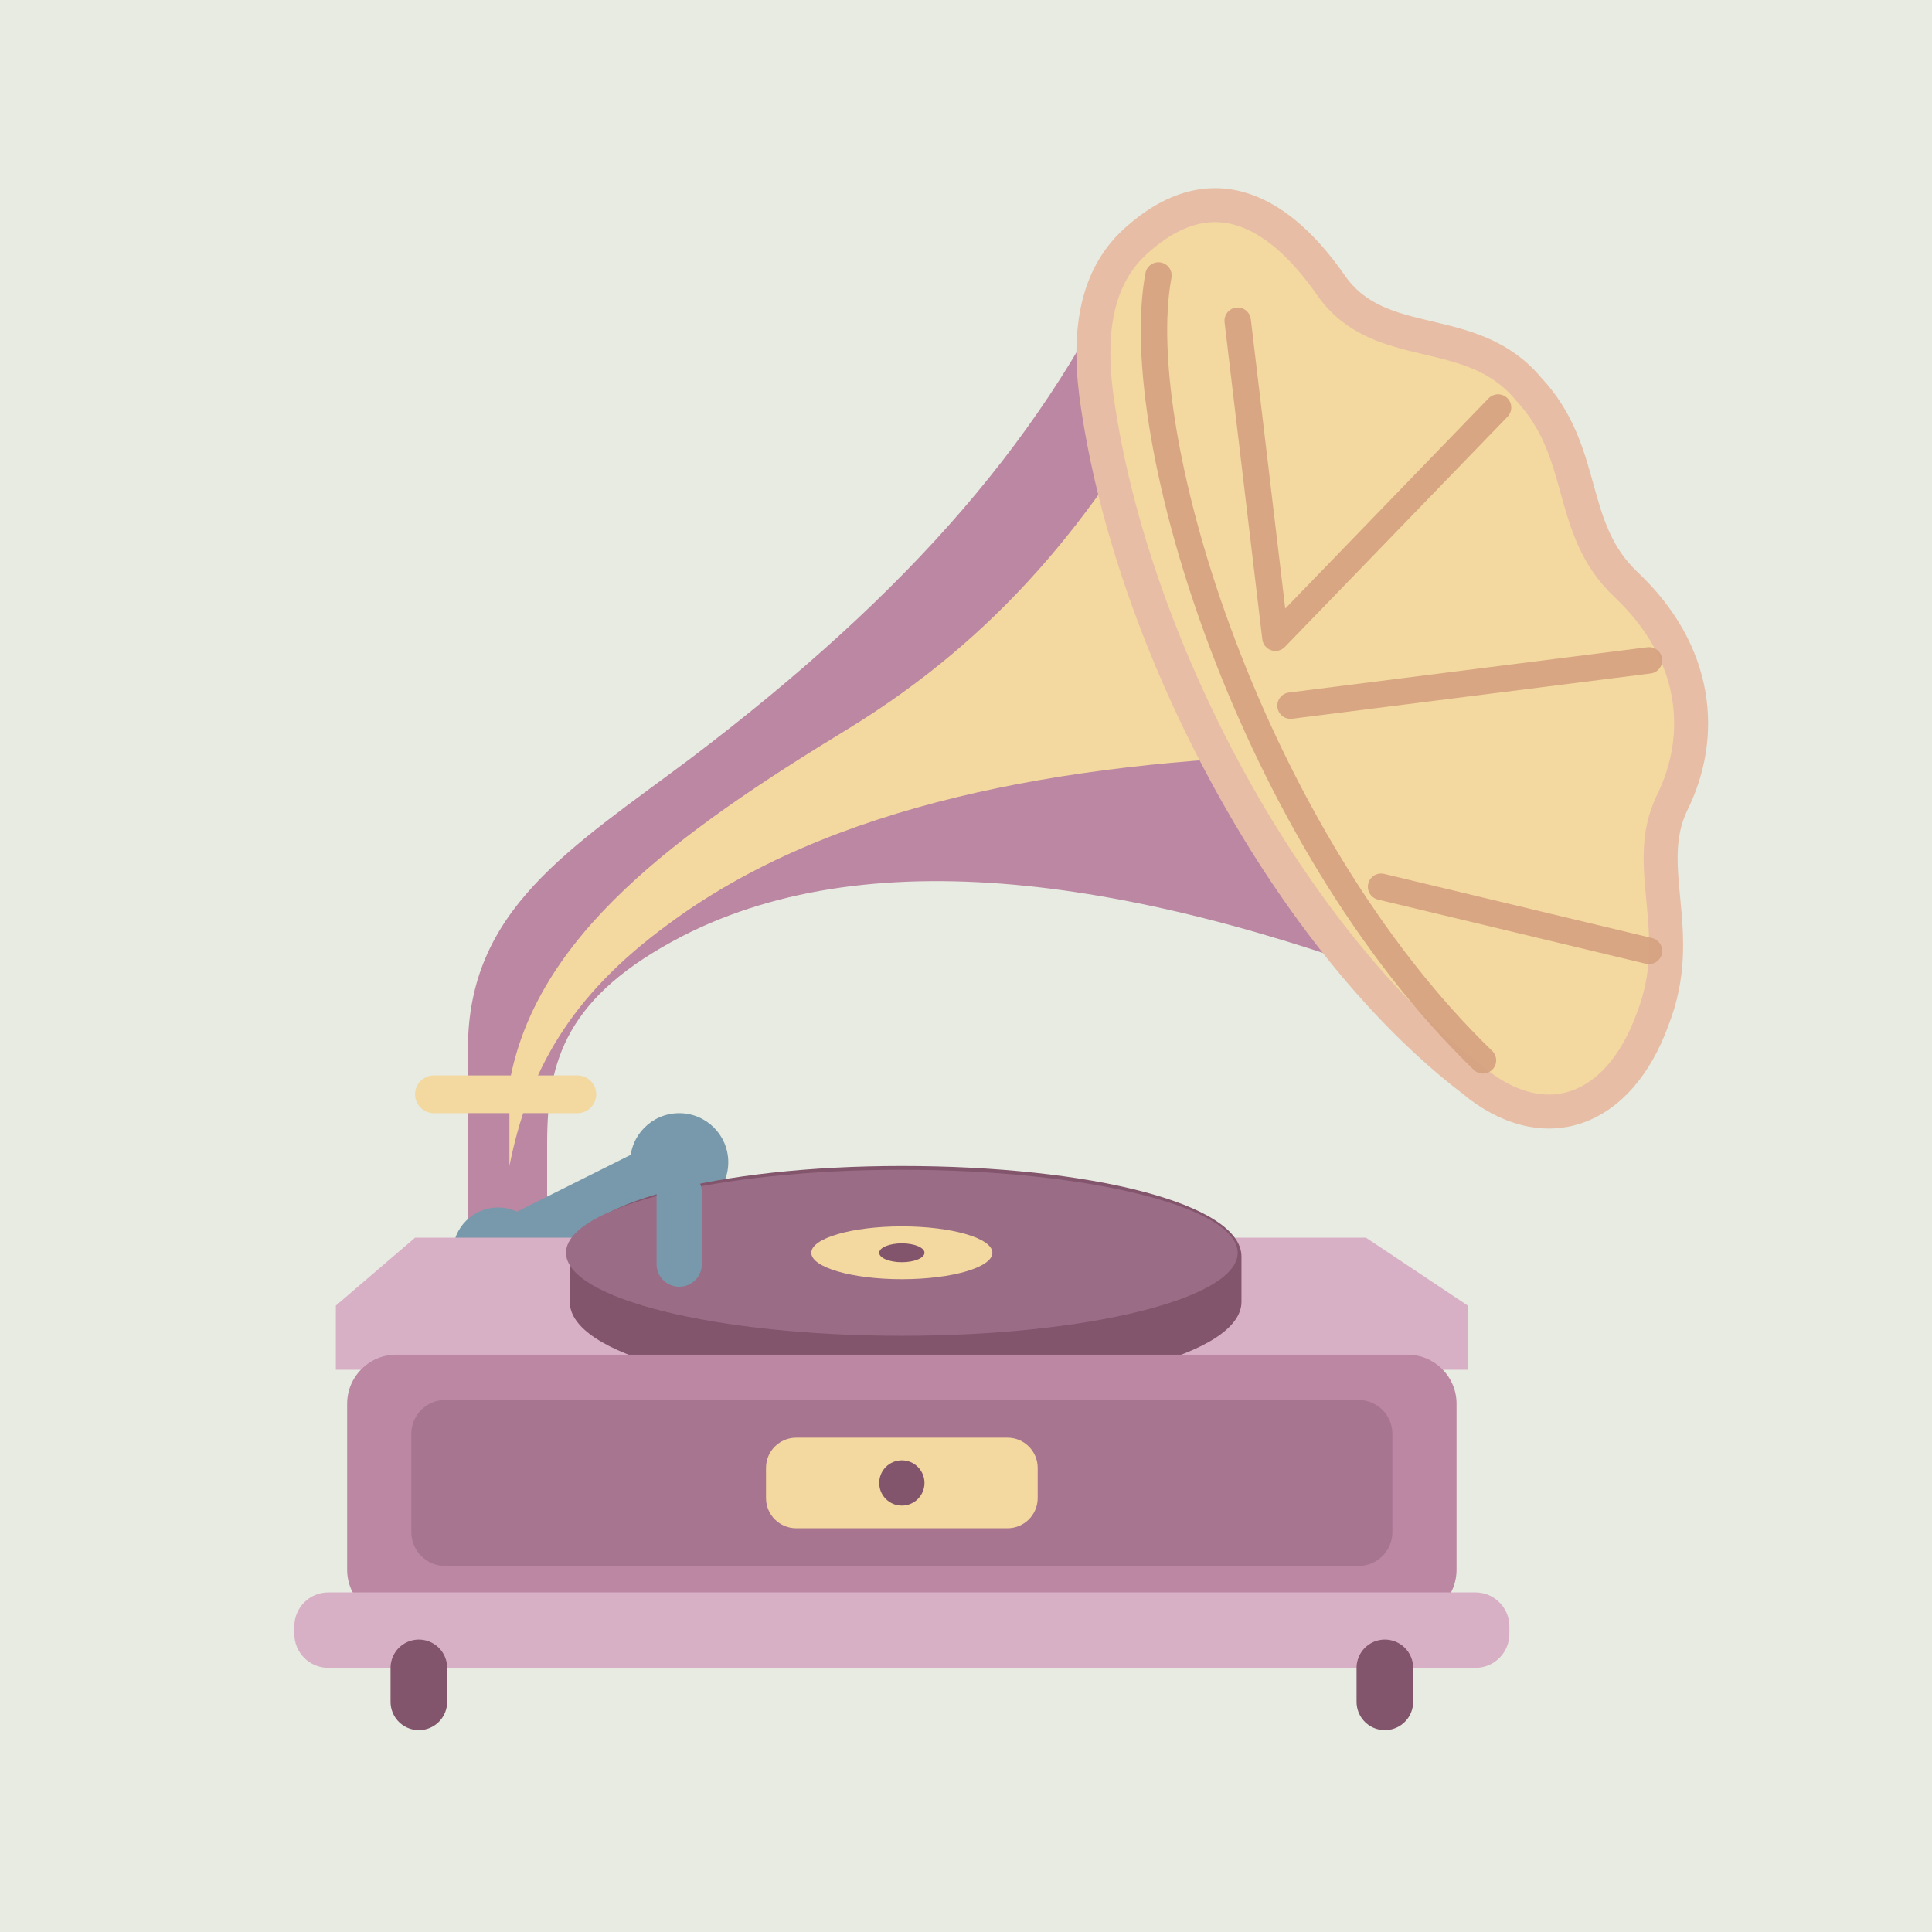
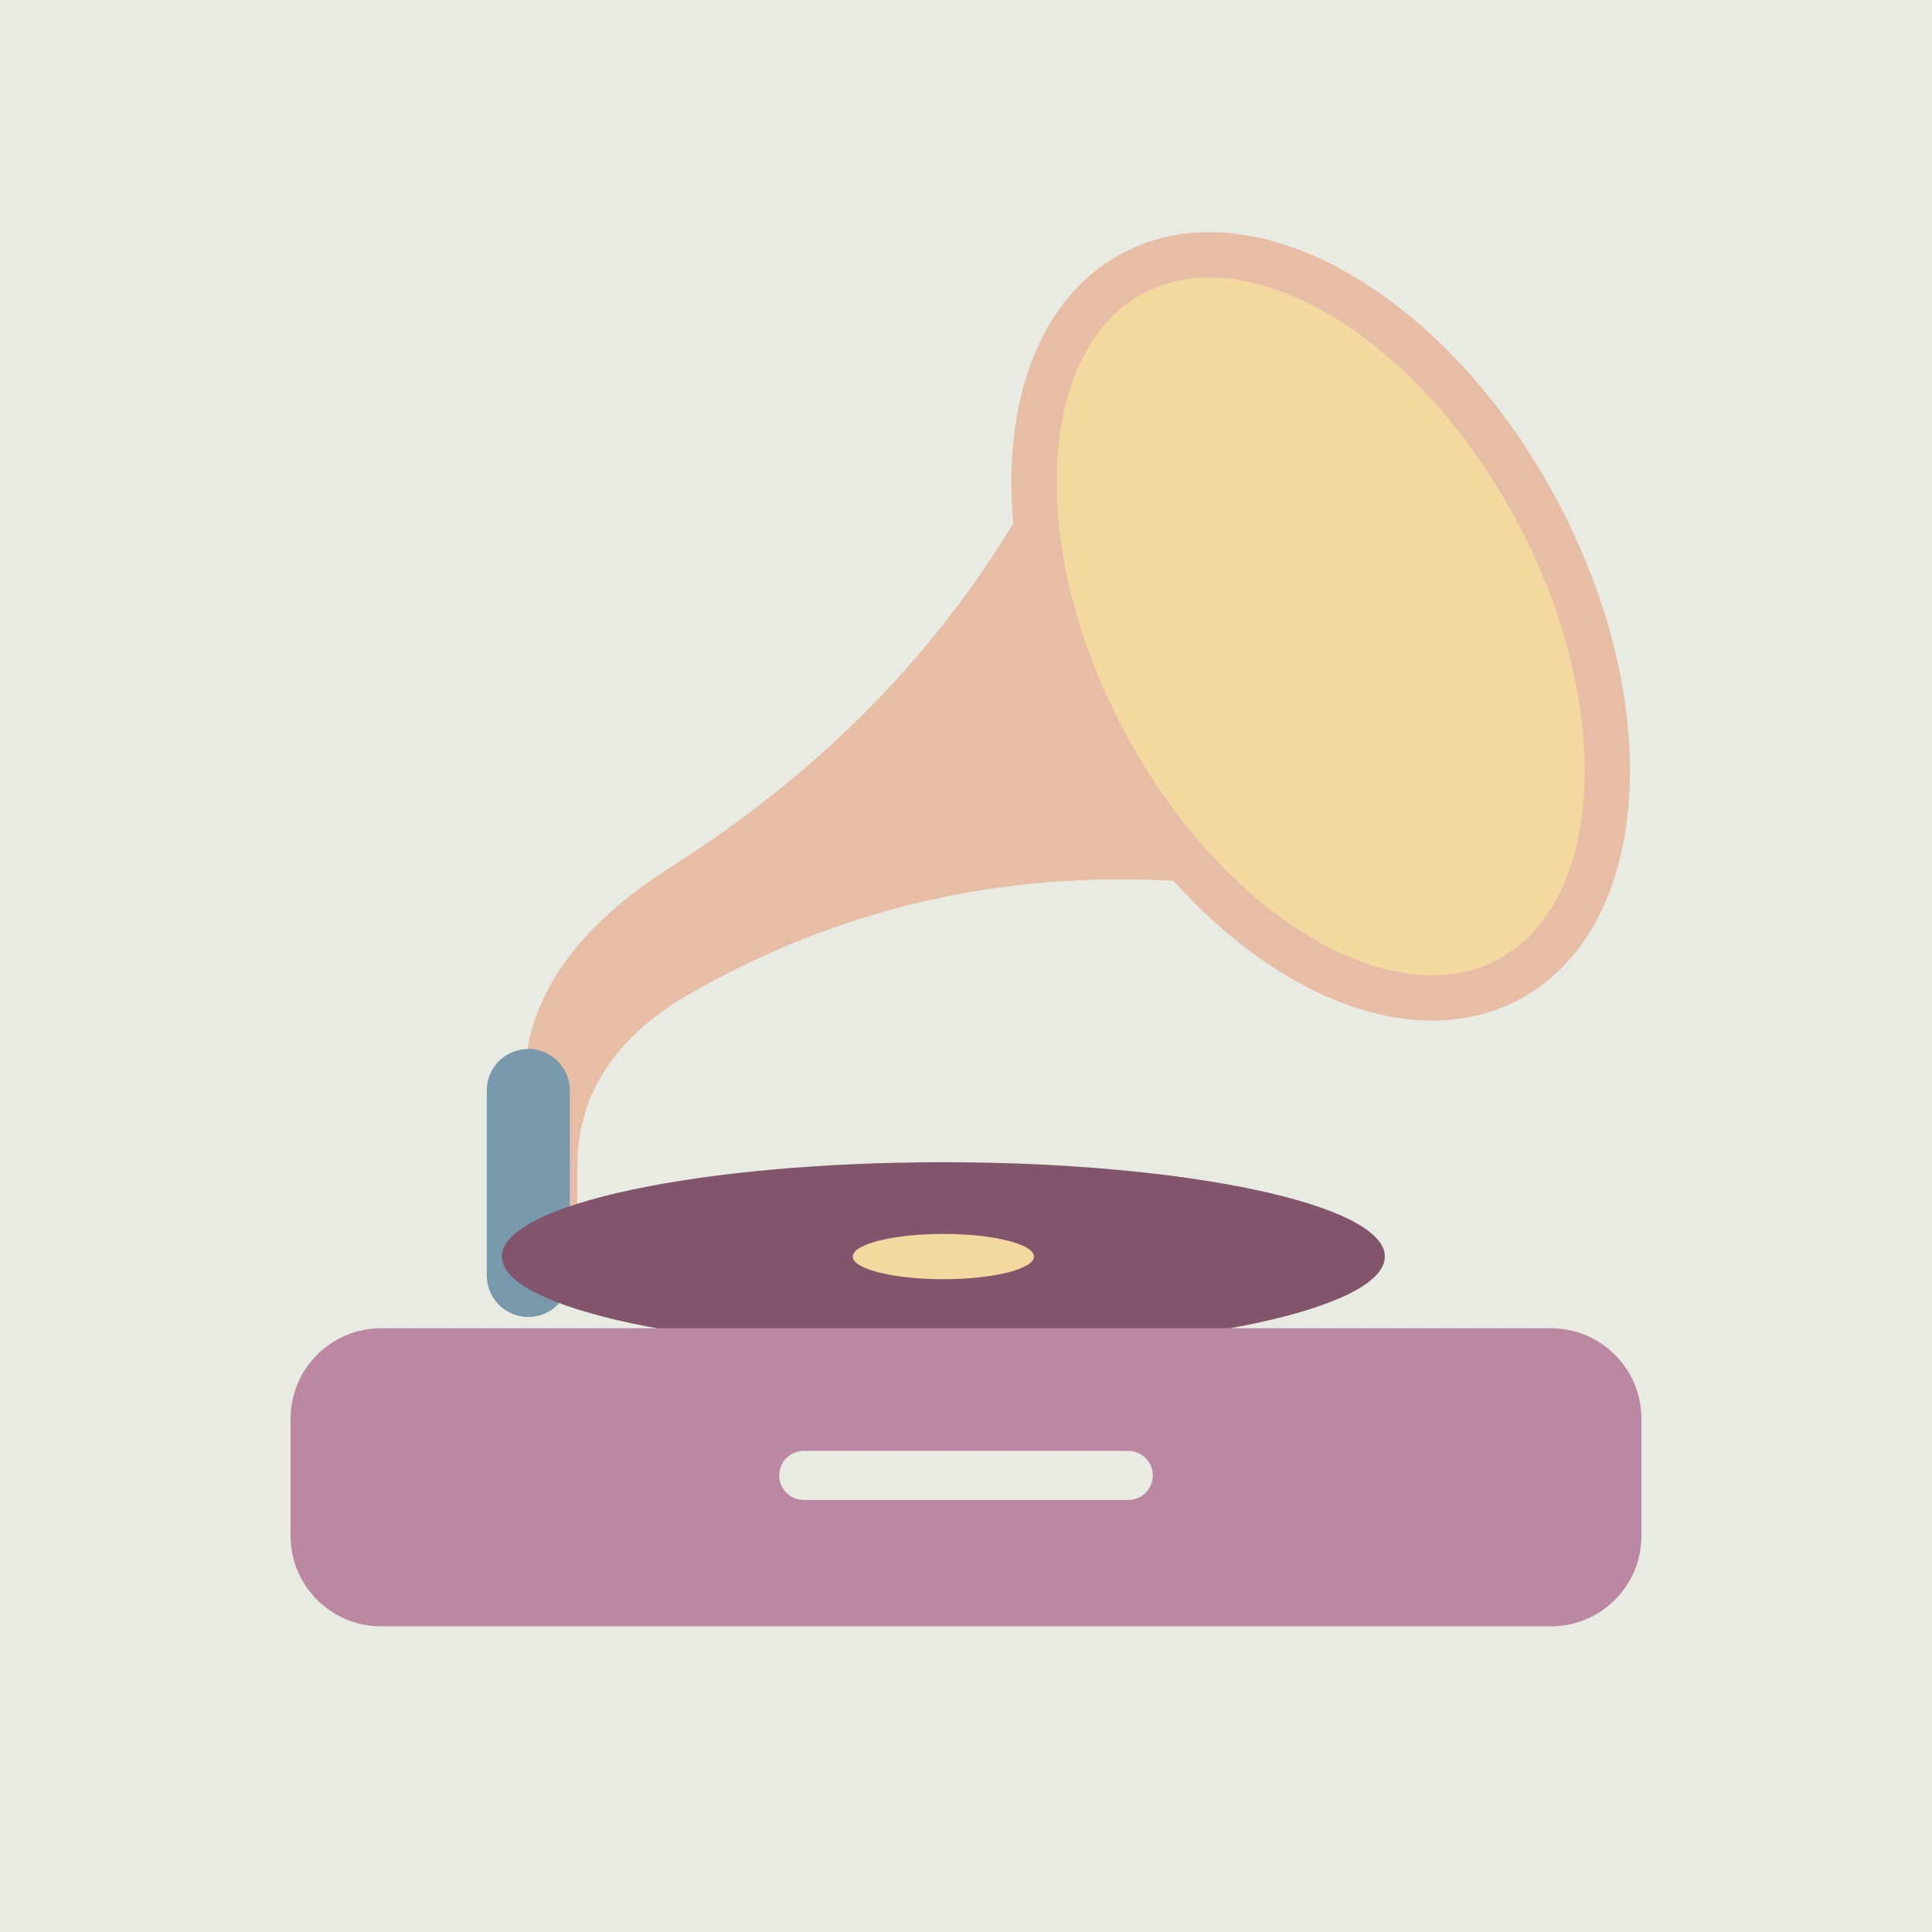
- <svg xmlns="http://www.w3.org/2000/svg" viewBox="0 0 512 512" role="img" aria-label="Vitrola — gramofone antigo com corneta aberta">
+ <svg xmlns="http://www.w3.org/2000/svg" viewBox="0 0 512 512" role="img" aria-label="Vitrola — gramofone minimalista">
  <rect width="512" height="512" fill="#e7ebe1" />
-   <g stroke-linejoin="round" stroke-linecap="round">
-     <path d="M124 338V278C124 241 151 225 183 201C241 157 278 115 301 63L385 265C304 233 232 222 181 248C150 264 145 281 145 303V338Z" fill="#bb87a3" />
-     <path d="M135 287C142 248 179 221 225 193C264 169 290 138 313 96L346 200C282 202 220 213 177 245C151 264 140 284 135 309Z" fill="#f3d8a0" />
-     <path d="M302 63C324 44 342 60 353 76C366 94 390 85 405 103C421 120 415 140 431 155C450 173 452 195 443 213C435 230 447 247 438 270C429 295 409 302 390 286C343 250 301 174 291 108C288 89 290 73 302 63Z" fill="#f3d8a0" stroke="#e7bda5" stroke-width="9" />
-     <path d="M307 73C299 116 332 222 393 281M328 85L338 169L397 108M342 187L437 175M366 235L437 252" fill="none" stroke="#d5a17f" stroke-width="7" opacity=".9" />
-     <path d="M115 290H153" stroke="#f3d8a0" stroke-width="10" />
-     <path d="M132 332L180 308L180 340" stroke="#7899ab" stroke-width="15" fill="none" />
-     <circle cx="132" cy="332" r="12" fill="#7899ab" />
-     <circle cx="180" cy="308" r="13" fill="#7899ab" />
-     <path d="M89 346L110 328H362L389 346V363H89Z" fill="#d8b0c6" />
-     <path d="M151 333C151 319 190 309 239 309C289 309 329 319 329 333V345C329 359 289 369 239 369C190 369 151 359 151 345Z" fill="#82556c" />
-     <ellipse cx="239" cy="332" rx="89" ry="22" fill="#9b6c86" />
-     <ellipse cx="239" cy="332" rx="24" ry="7" fill="#f3d8a0" />
-     <ellipse cx="239" cy="332" rx="6" ry="2.5" fill="#82556c" />
-     <path d="M180 316V335" stroke="#7899ab" stroke-width="12" />
-     <rect x="92" y="359" width="294" height="70" rx="13" fill="#bb87a3" />
-     <rect x="109" y="371" width="260" height="44" rx="9" fill="#a87591" />
-     <rect x="203" y="381" width="72" height="24" rx="8" fill="#f3d8a0" />
-     <circle cx="239" cy="393" r="6" fill="#82556c" />
-     <rect x="78" y="422" width="322" height="20" rx="9" fill="#d8b0c6" />
-     <path d="M111 442V451M367 442V451" stroke="#82556c" stroke-width="15" />
+   <g stroke-linecap="round" stroke-linejoin="round">
+     <path d="M139 340V287Q139 254 179 229C232 195 271 149 294 85L397 251C306 220 236 232 180 265Q153 282 153 309V340" fill="#e7bda5" />
+     <ellipse cx="350" cy="166" rx="65" ry="106" transform="rotate(-28 350 166)" fill="#f3d8a0" stroke="#e7bda5" stroke-width="12" />
+     <path d="M140 338V289" stroke="#7899ab" stroke-width="22" />
+     <ellipse cx="250" cy="333" rx="117" ry="25" fill="#82556c" />
+     <ellipse cx="250" cy="333" rx="24" ry="6" fill="#f3d8a0" />
+     <rect x="77" y="352" width="358" height="79" rx="24" fill="#bb87a3" />
+     <path d="M213 391H299" stroke="#e7ebe1" stroke-width="13" />
  </g>
</svg>
